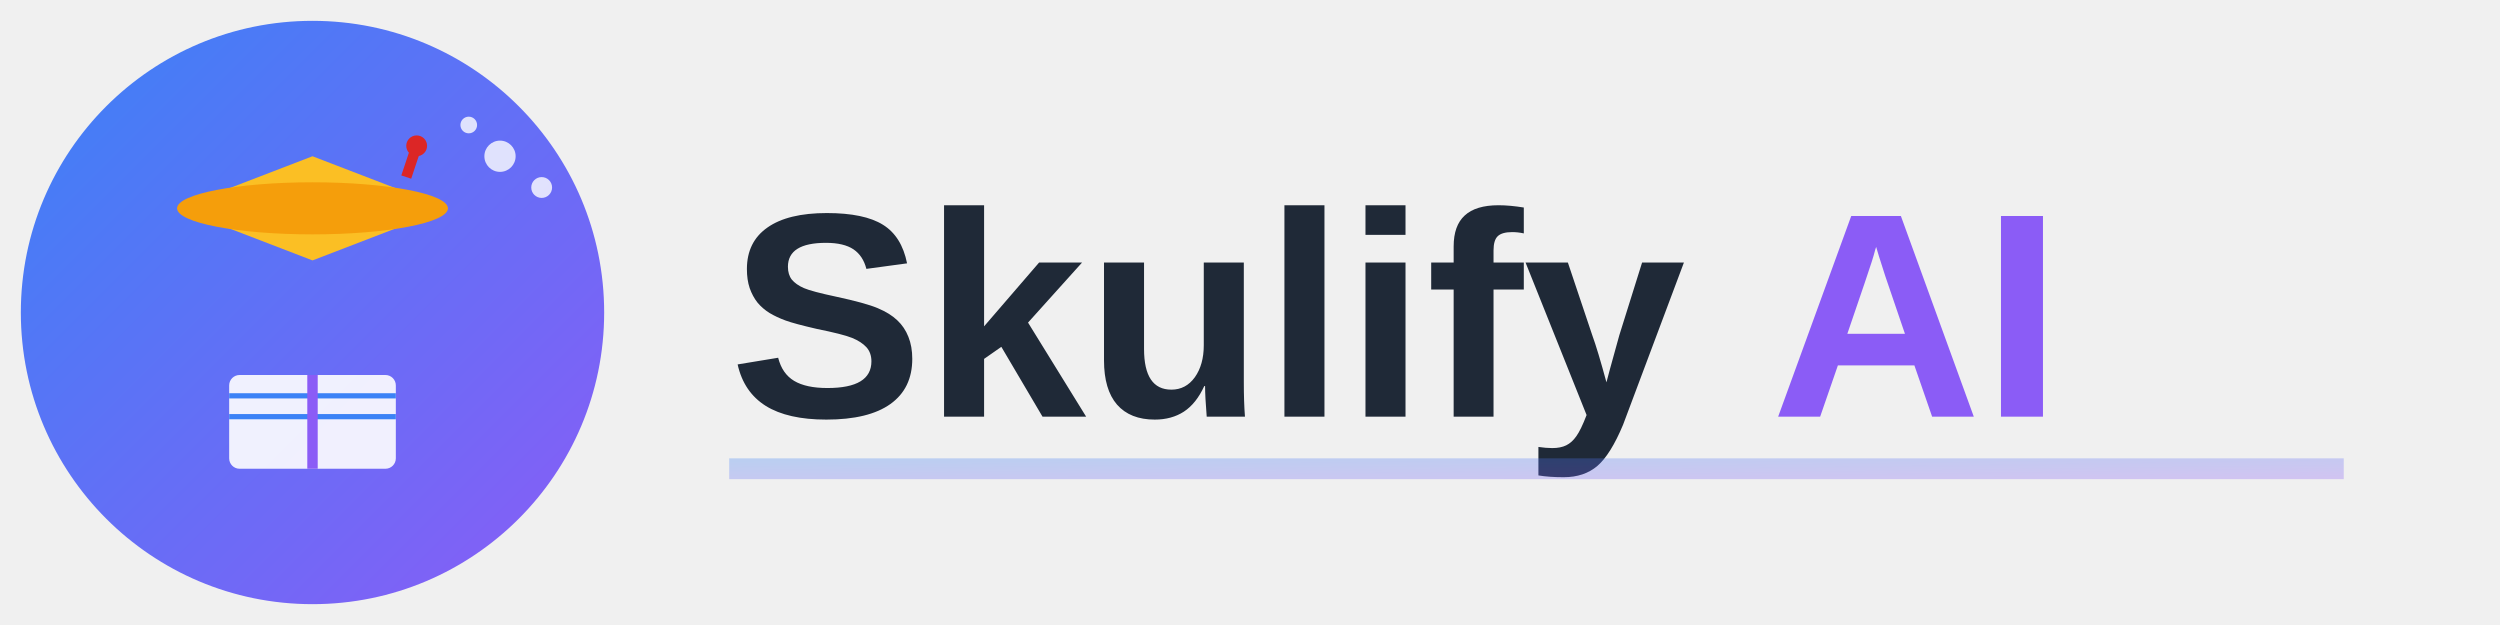
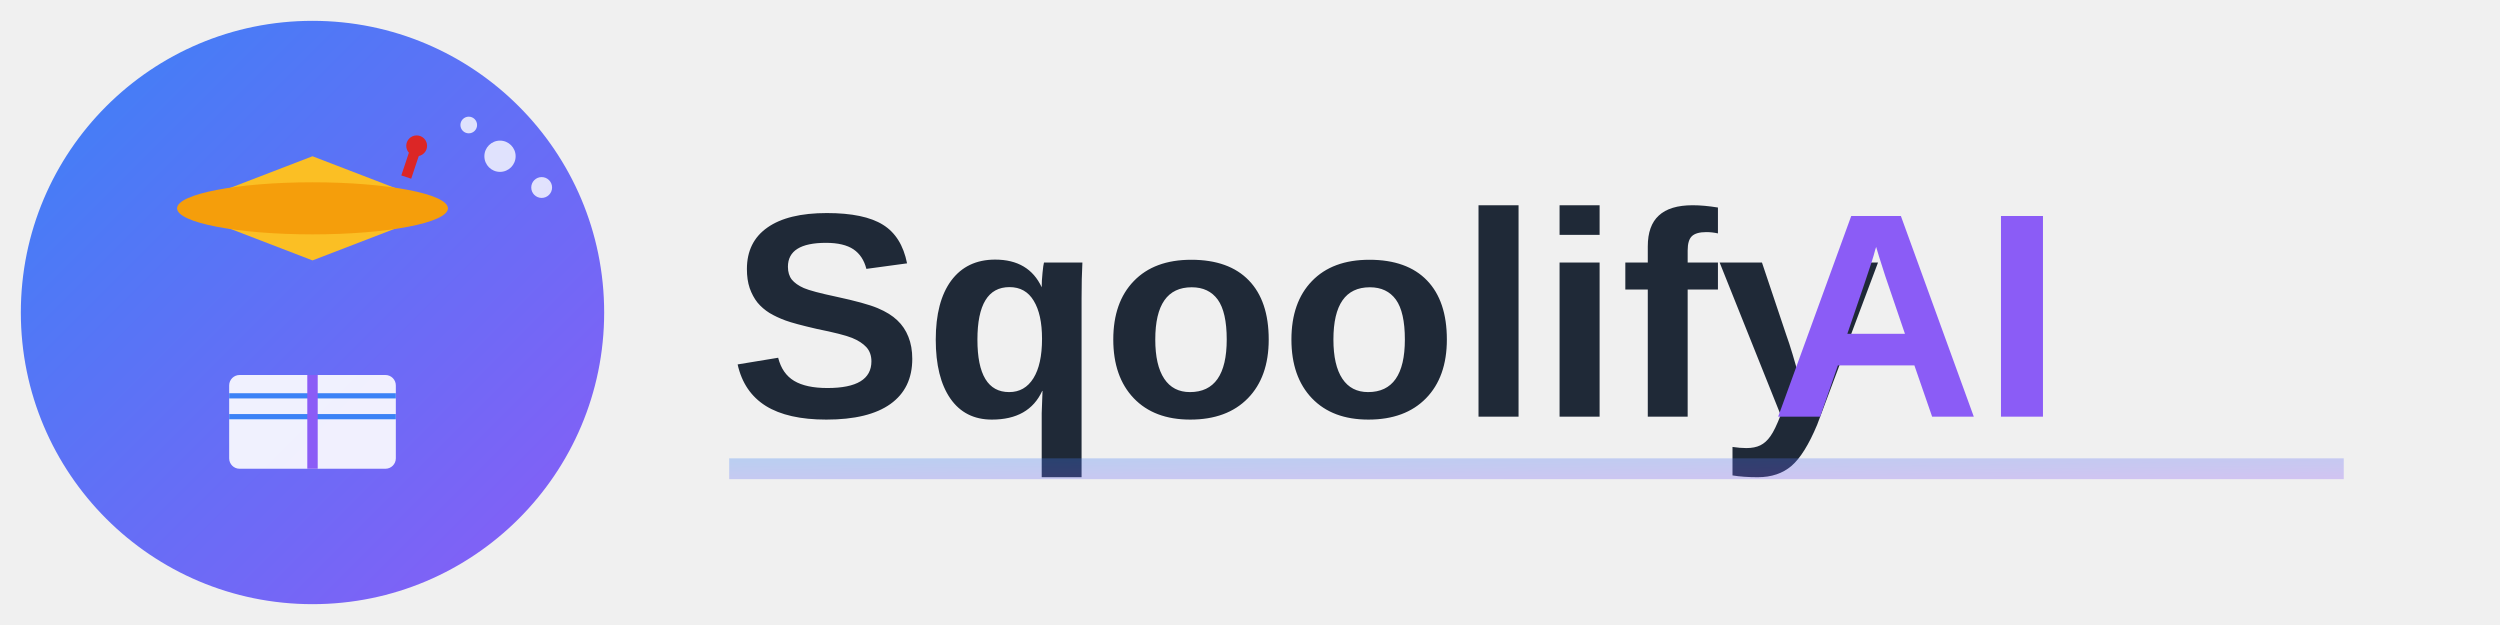
<svg xmlns="http://www.w3.org/2000/svg" width="240" height="60" viewBox="0 0 240 60" fill="none">
  <defs>
    <linearGradient id="iconGradient" x1="0%" y1="0%" x2="100%" y2="100%">
      <stop offset="0%" style="stop-color:#3B82F6;stop-opacity:1" />
      <stop offset="100%" style="stop-color:#8B5CF6;stop-opacity:1" />
    </linearGradient>
  </defs>
  <circle cx="30" cy="30" r="28" fill="url(#iconGradient)" />
  <g transform="translate(30, 25)">
    <path d="M -13 -5 L 0 -10 L 13 -5 L 0 0 Z" fill="#FBBF24" />
    <ellipse cx="0" cy="-5" rx="13" ry="2.5" fill="#F59E0B" />
    <line x1="9" y1="-8" x2="10" y2="-11" stroke="#DC2626" stroke-width="1" />
    <circle cx="10" cy="-11" r="1" fill="#DC2626" />
  </g>
  <g transform="translate(30, 38)">
    <rect x="-8" y="-2" width="16" height="9" rx="1" fill="white" opacity="0.9" />
    <line x1="-8" y1="0" x2="8" y2="0" stroke="#3B82F6" stroke-width="0.5" />
    <line x1="-8" y1="2" x2="8" y2="2" stroke="#3B82F6" stroke-width="0.5" />
    <line x1="0" y1="-2" x2="0" y2="7" stroke="#8B5CF6" stroke-width="1" />
  </g>
  <circle cx="48" cy="15" r="1.5" fill="white" opacity="0.8" />
  <circle cx="52" cy="18" r="1" fill="white" opacity="0.8" />
  <circle cx="45" cy="12" r="0.8" fill="white" opacity="0.8" />
  <text x="70" y="40" font-family="Arial, sans-serif" font-size="28" font-weight="bold" fill="#1F2937">
-     Skulify
+     Sqoolify
  </text>
  <text x="170" y="40" font-family="Arial, sans-serif" font-size="28" font-weight="bold" fill="#8B5CF6">
    AI
  </text>
  <rect x="70" y="44" width="155" height="2" fill="url(#iconGradient)" opacity="0.3" />
</svg>
